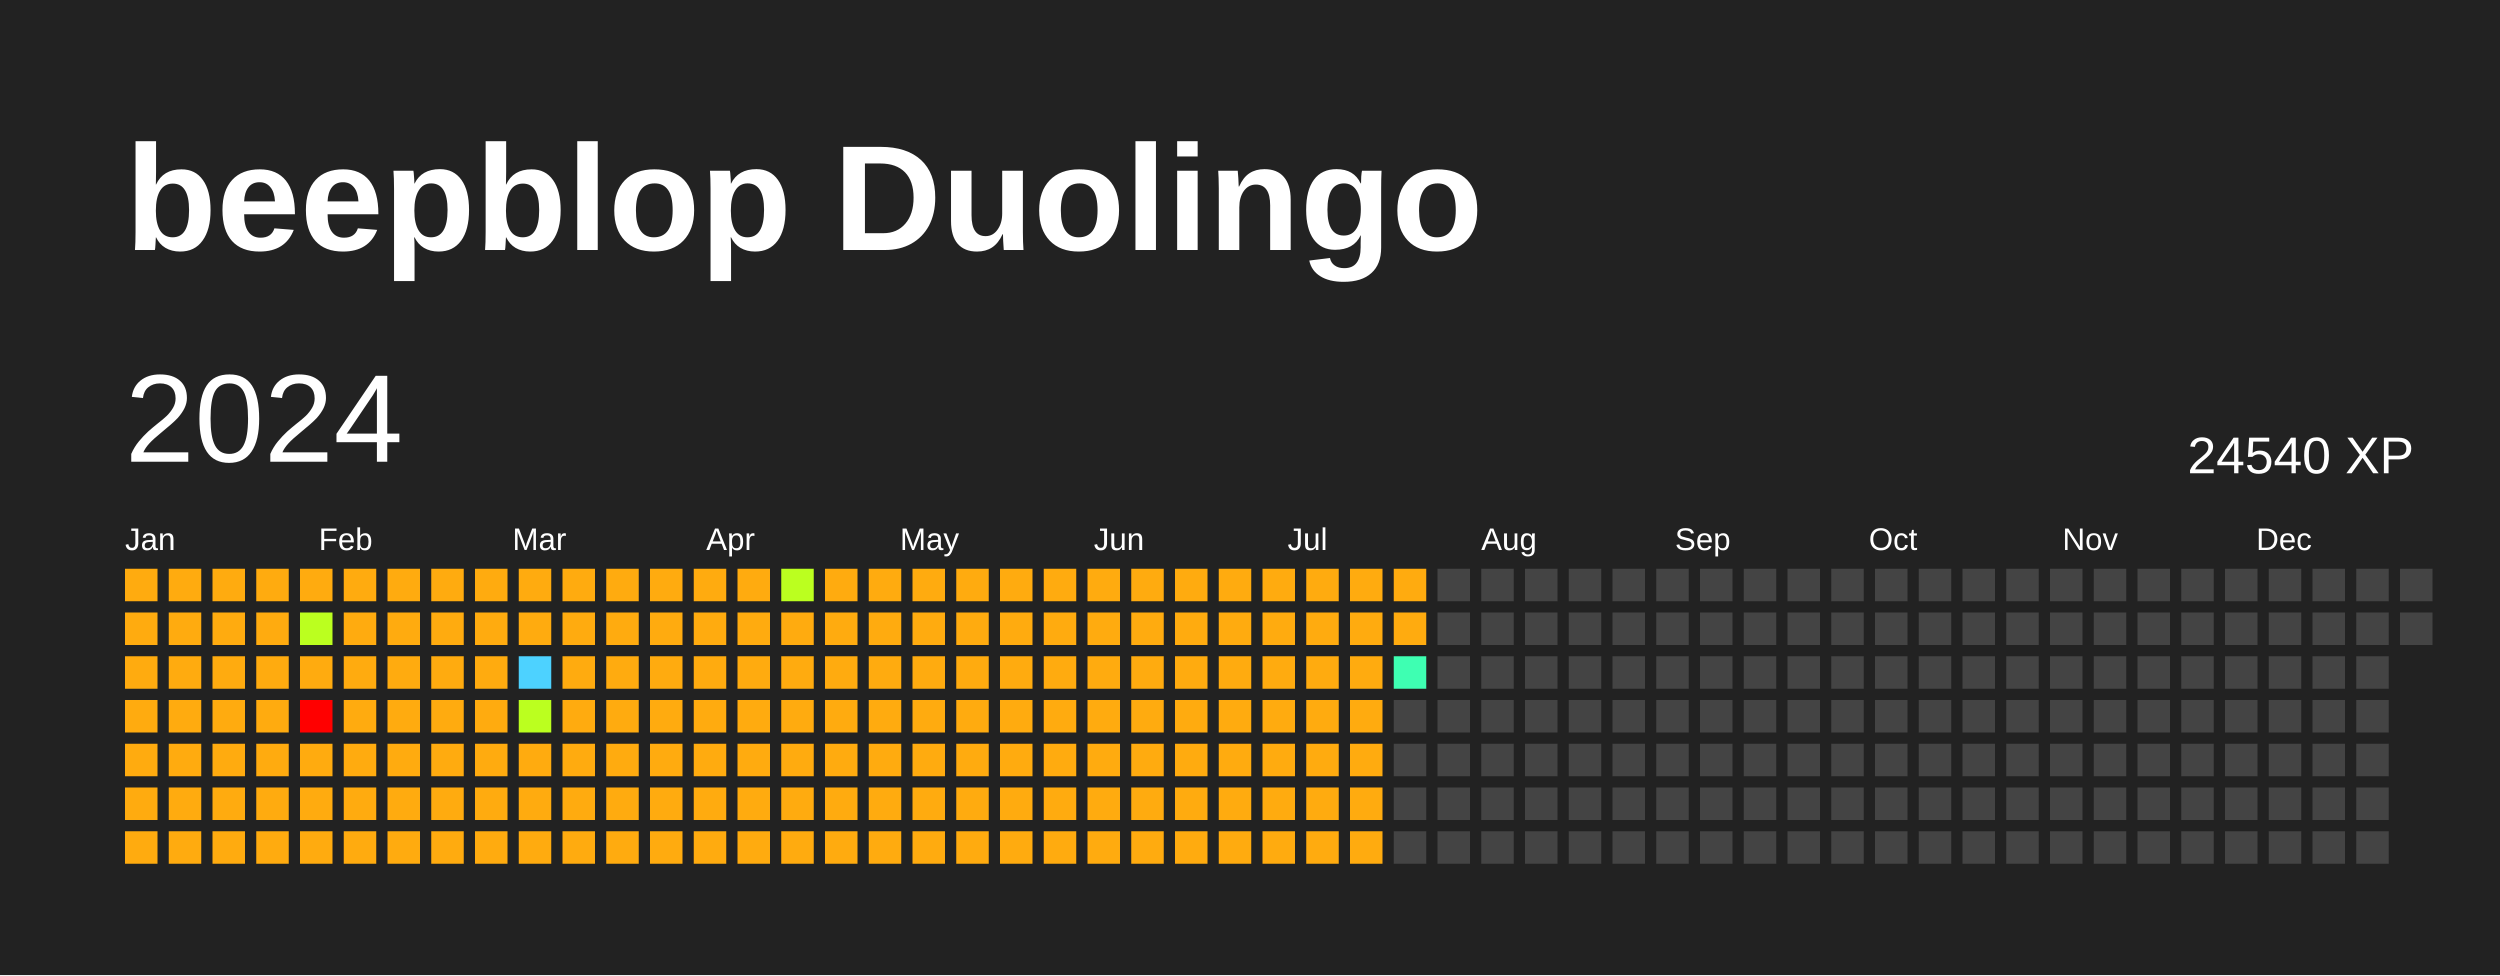
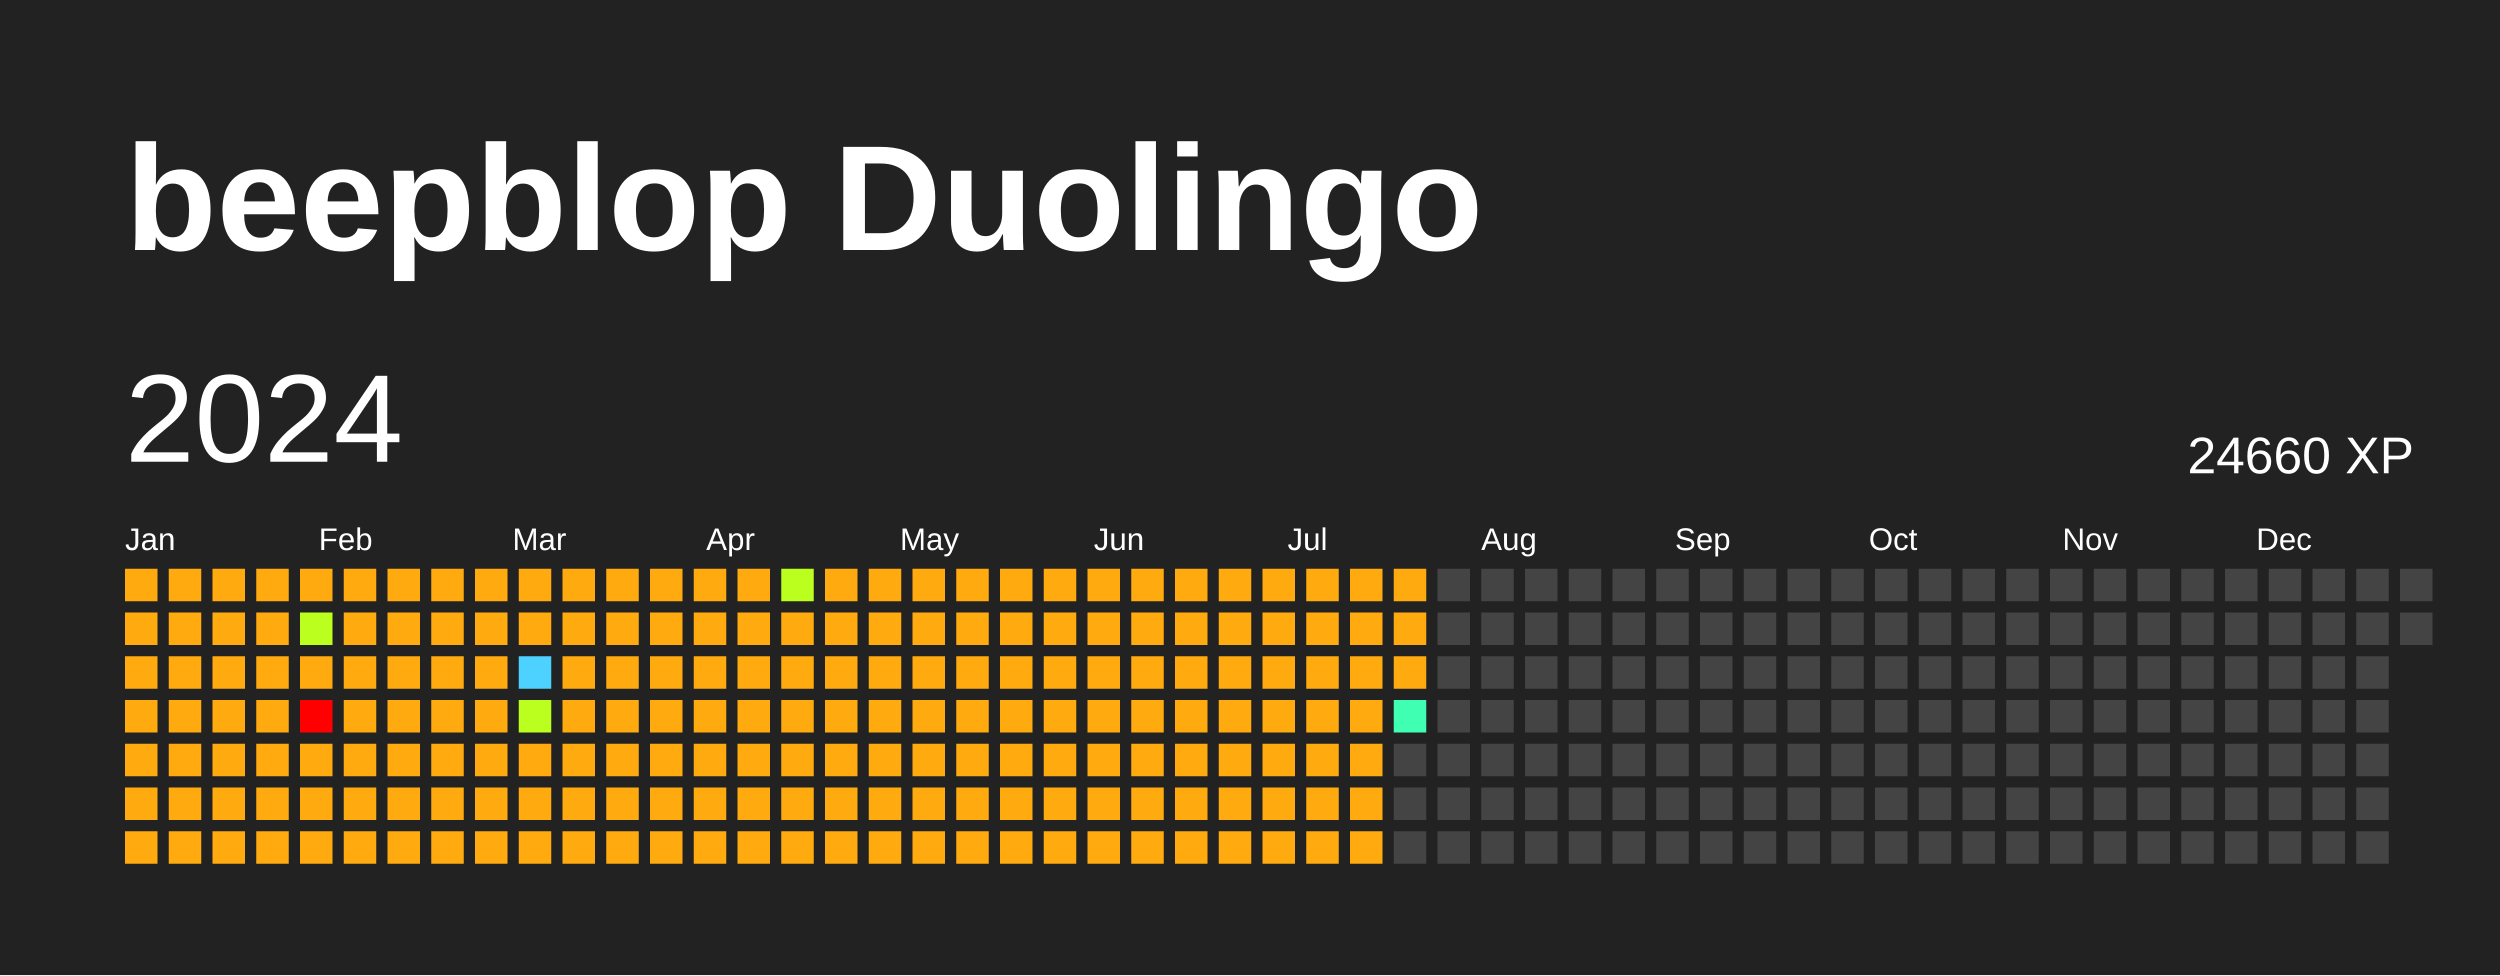
<svg xmlns="http://www.w3.org/2000/svg" baseProfile="full" height="78mm" version="1.1" viewBox="0,0,200,78" width="200mm">
  <defs />
  <rect fill="#222222" height="78" width="200" x="0" y="0" />
  <text fill="#FFFFFF" style="font-size:12px; font-family:Arial; font-weight:bold;" x="10" y="20">beepblop Duolingo</text>
  <text dominant-baseline="hanging" fill="#FFFFFF" style="font-size:10.0px; font-family:Arial;" x="10" y="30">2024</text>
-   <text dominant-baseline="hanging" fill="#FFFFFF" style="font-size:4.125px; font-family:Arial;" x="175" y="35">24540 XP</text>
+   <text dominant-baseline="hanging" fill="#FFFFFF" style="font-size:4.125px; font-family:Arial;" x="175" y="35">24660 XP</text>
  <text fill="#FFFFFF" style="font-size:2.5px; font-family:Arial" x="10.0" y="44">Jan</text>
  <text fill="#FFFFFF" style="font-size:2.5px; font-family:Arial" x="25.5" y="44">Feb</text>
  <text fill="#FFFFFF" style="font-size:2.5px; font-family:Arial" x="41.0" y="44">Mar</text>
  <text fill="#FFFFFF" style="font-size:2.5px; font-family:Arial" x="56.5" y="44">Apr</text>
  <text fill="#FFFFFF" style="font-size:2.5px; font-family:Arial" x="72.0" y="44">May</text>
  <text fill="#FFFFFF" style="font-size:2.5px; font-family:Arial" x="87.5" y="44">Jun</text>
  <text fill="#FFFFFF" style="font-size:2.5px; font-family:Arial" x="103.0" y="44">Jul</text>
  <text fill="#FFFFFF" style="font-size:2.5px; font-family:Arial" x="118.5" y="44">Aug</text>
  <text fill="#FFFFFF" style="font-size:2.5px; font-family:Arial" x="134.0" y="44">Sep</text>
  <text fill="#FFFFFF" style="font-size:2.5px; font-family:Arial" x="149.5" y="44">Oct</text>
  <text fill="#FFFFFF" style="font-size:2.5px; font-family:Arial" x="165.0" y="44">Nov</text>
  <text fill="#FFFFFF" style="font-size:2.5px; font-family:Arial" x="180.5" y="44">Dec</text>
  <rect fill="#ffab0f" height="2.6" width="2.6" x="10.0" y="45.5" />
  <rect fill="#ffab0f" height="2.6" width="2.6" x="10.0" y="49.0" />
  <rect fill="#ffab0f" height="2.6" width="2.6" x="10.0" y="52.5" />
  <rect fill="#ffab0f" height="2.6" width="2.6" x="10.0" y="56.0" />
  <rect fill="#ffab0f" height="2.6" width="2.6" x="10.0" y="59.5" />
  <rect fill="#ffab0f" height="2.6" width="2.6" x="10.0" y="63.0" />
  <rect fill="#ffab0f" height="2.6" width="2.6" x="10.0" y="66.5" />
  <rect fill="#ffab0f" height="2.6" width="2.6" x="13.5" y="45.5" />
  <rect fill="#ffab0f" height="2.6" width="2.6" x="13.5" y="49.0" />
  <rect fill="#ffab0f" height="2.6" width="2.6" x="13.5" y="52.5" />
  <rect fill="#ffab0f" height="2.6" width="2.6" x="13.5" y="56.0" />
  <rect fill="#ffab0f" height="2.6" width="2.6" x="13.5" y="59.5" />
  <rect fill="#ffab0f" height="2.6" width="2.6" x="13.5" y="63.0" />
  <rect fill="#ffab0f" height="2.6" width="2.6" x="13.5" y="66.5" />
  <rect fill="#ffab0f" height="2.6" width="2.6" x="17.0" y="45.5" />
  <rect fill="#ffab0f" height="2.6" width="2.6" x="17.0" y="49.0" />
  <rect fill="#ffab0f" height="2.6" width="2.6" x="17.0" y="52.5" />
  <rect fill="#ffab0f" height="2.6" width="2.6" x="17.0" y="56.0" />
  <rect fill="#ffab0f" height="2.6" width="2.6" x="17.0" y="59.5" />
  <rect fill="#ffab0f" height="2.6" width="2.6" x="17.0" y="63.0" />
  <rect fill="#ffab0f" height="2.6" width="2.6" x="17.0" y="66.5" />
  <rect fill="#ffab0f" height="2.6" width="2.6" x="20.5" y="45.5" />
  <rect fill="#ffab0f" height="2.6" width="2.6" x="20.5" y="49.0" />
  <rect fill="#ffab0f" height="2.6" width="2.6" x="20.5" y="52.5" />
  <rect fill="#ffab0f" height="2.6" width="2.6" x="20.5" y="56.0" />
  <rect fill="#ffab0f" height="2.6" width="2.6" x="20.5" y="59.5" />
  <rect fill="#ffab0f" height="2.6" width="2.6" x="20.5" y="63.0" />
  <rect fill="#ffab0f" height="2.6" width="2.6" x="20.5" y="66.5" />
  <rect fill="#ffab0f" height="2.6" width="2.6" x="24.0" y="45.5" />
  <rect fill="#bbff1f" height="2.6" width="2.6" x="24.0" y="49.0" />
  <rect fill="#ffab0f" height="2.6" width="2.6" x="24.0" y="52.5" />
  <rect fill="red" height="2.6" width="2.6" x="24.0" y="56.0" />
  <rect fill="#ffab0f" height="2.6" width="2.6" x="24.0" y="59.5" />
  <rect fill="#ffab0f" height="2.6" width="2.6" x="24.0" y="63.0" />
  <rect fill="#ffab0f" height="2.6" width="2.6" x="24.0" y="66.5" />
  <rect fill="#ffab0f" height="2.6" width="2.6" x="27.5" y="45.5" />
  <rect fill="#ffab0f" height="2.6" width="2.6" x="27.5" y="49.0" />
  <rect fill="#ffab0f" height="2.6" width="2.6" x="27.5" y="52.5" />
  <rect fill="#ffab0f" height="2.6" width="2.6" x="27.5" y="56.0" />
  <rect fill="#ffab0f" height="2.6" width="2.6" x="27.5" y="59.5" />
  <rect fill="#ffab0f" height="2.6" width="2.6" x="27.5" y="63.0" />
  <rect fill="#ffab0f" height="2.6" width="2.6" x="27.5" y="66.5" />
  <rect fill="#ffab0f" height="2.6" width="2.6" x="31.0" y="45.5" />
  <rect fill="#ffab0f" height="2.6" width="2.6" x="31.0" y="49.0" />
  <rect fill="#ffab0f" height="2.6" width="2.6" x="31.0" y="52.5" />
  <rect fill="#ffab0f" height="2.6" width="2.6" x="31.0" y="56.0" />
  <rect fill="#ffab0f" height="2.6" width="2.6" x="31.0" y="59.5" />
  <rect fill="#ffab0f" height="2.6" width="2.6" x="31.0" y="63.0" />
  <rect fill="#ffab0f" height="2.6" width="2.6" x="31.0" y="66.5" />
  <rect fill="#ffab0f" height="2.6" width="2.6" x="34.5" y="45.5" />
  <rect fill="#ffab0f" height="2.6" width="2.6" x="34.5" y="49.0" />
  <rect fill="#ffab0f" height="2.6" width="2.6" x="34.5" y="52.5" />
  <rect fill="#ffab0f" height="2.6" width="2.6" x="34.5" y="56.0" />
  <rect fill="#ffab0f" height="2.6" width="2.6" x="34.5" y="59.5" />
  <rect fill="#ffab0f" height="2.6" width="2.6" x="34.5" y="63.0" />
  <rect fill="#ffab0f" height="2.6" width="2.6" x="34.5" y="66.5" />
  <rect fill="#ffab0f" height="2.6" width="2.6" x="38.0" y="45.5" />
  <rect fill="#ffab0f" height="2.6" width="2.6" x="38.0" y="49.0" />
  <rect fill="#ffab0f" height="2.6" width="2.6" x="38.0" y="52.5" />
  <rect fill="#ffab0f" height="2.6" width="2.6" x="38.0" y="56.0" />
  <rect fill="#ffab0f" height="2.6" width="2.6" x="38.0" y="59.5" />
  <rect fill="#ffab0f" height="2.6" width="2.6" x="38.0" y="63.0" />
  <rect fill="#ffab0f" height="2.6" width="2.6" x="38.0" y="66.5" />
  <rect fill="#ffab0f" height="2.6" width="2.6" x="41.5" y="45.5" />
  <rect fill="#ffab0f" height="2.6" width="2.6" x="41.5" y="49.0" />
  <rect fill="#4dd2ff" height="2.6" width="2.6" x="41.5" y="52.5" />
  <rect fill="#bbff1f" height="2.6" width="2.6" x="41.5" y="56.0" />
  <rect fill="#ffab0f" height="2.6" width="2.6" x="41.5" y="59.5" />
  <rect fill="#ffab0f" height="2.6" width="2.6" x="41.5" y="63.0" />
  <rect fill="#ffab0f" height="2.6" width="2.6" x="41.5" y="66.5" />
  <rect fill="#ffab0f" height="2.6" width="2.6" x="45.0" y="45.5" />
  <rect fill="#ffab0f" height="2.6" width="2.6" x="45.0" y="49.0" />
  <rect fill="#ffab0f" height="2.6" width="2.6" x="45.0" y="52.5" />
  <rect fill="#ffab0f" height="2.6" width="2.6" x="45.0" y="56.0" />
  <rect fill="#ffab0f" height="2.6" width="2.6" x="45.0" y="59.5" />
  <rect fill="#ffab0f" height="2.6" width="2.6" x="45.0" y="63.0" />
  <rect fill="#ffab0f" height="2.6" width="2.6" x="45.0" y="66.5" />
  <rect fill="#ffab0f" height="2.6" width="2.6" x="48.5" y="45.5" />
  <rect fill="#ffab0f" height="2.6" width="2.6" x="48.5" y="49.0" />
  <rect fill="#ffab0f" height="2.6" width="2.6" x="48.5" y="52.5" />
  <rect fill="#ffab0f" height="2.6" width="2.6" x="48.5" y="56.0" />
  <rect fill="#ffab0f" height="2.6" width="2.6" x="48.5" y="59.5" />
  <rect fill="#ffab0f" height="2.6" width="2.6" x="48.5" y="63.0" />
  <rect fill="#ffab0f" height="2.6" width="2.6" x="48.5" y="66.5" />
  <rect fill="#ffab0f" height="2.6" width="2.6" x="52.0" y="45.5" />
  <rect fill="#ffab0f" height="2.6" width="2.6" x="52.0" y="49.0" />
  <rect fill="#ffab0f" height="2.6" width="2.6" x="52.0" y="52.5" />
  <rect fill="#ffab0f" height="2.6" width="2.6" x="52.0" y="56.0" />
  <rect fill="#ffab0f" height="2.6" width="2.6" x="52.0" y="59.5" />
  <rect fill="#ffab0f" height="2.6" width="2.6" x="52.0" y="63.0" />
  <rect fill="#ffab0f" height="2.6" width="2.6" x="52.0" y="66.5" />
  <rect fill="#ffab0f" height="2.6" width="2.6" x="55.5" y="45.5" />
  <rect fill="#ffab0f" height="2.6" width="2.6" x="55.5" y="49.0" />
  <rect fill="#ffab0f" height="2.6" width="2.6" x="55.5" y="52.5" />
  <rect fill="#ffab0f" height="2.6" width="2.6" x="55.5" y="56.0" />
  <rect fill="#ffab0f" height="2.6" width="2.6" x="55.5" y="59.5" />
  <rect fill="#ffab0f" height="2.6" width="2.6" x="55.5" y="63.0" />
  <rect fill="#ffab0f" height="2.6" width="2.6" x="55.5" y="66.5" />
  <rect fill="#ffab0f" height="2.6" width="2.6" x="59.0" y="45.5" />
  <rect fill="#ffab0f" height="2.6" width="2.6" x="59.0" y="49.0" />
  <rect fill="#ffab0f" height="2.6" width="2.6" x="59.0" y="52.5" />
  <rect fill="#ffab0f" height="2.6" width="2.6" x="59.0" y="56.0" />
  <rect fill="#ffab0f" height="2.6" width="2.6" x="59.0" y="59.5" />
  <rect fill="#ffab0f" height="2.6" width="2.6" x="59.0" y="63.0" />
  <rect fill="#ffab0f" height="2.6" width="2.6" x="59.0" y="66.5" />
  <rect fill="#bbff1f" height="2.6" width="2.6" x="62.5" y="45.5" />
  <rect fill="#ffab0f" height="2.6" width="2.6" x="62.5" y="49.0" />
  <rect fill="#ffab0f" height="2.6" width="2.6" x="62.5" y="52.5" />
  <rect fill="#ffab0f" height="2.6" width="2.6" x="62.5" y="56.0" />
  <rect fill="#ffab0f" height="2.6" width="2.6" x="62.5" y="59.5" />
  <rect fill="#ffab0f" height="2.6" width="2.6" x="62.5" y="63.0" />
  <rect fill="#ffab0f" height="2.6" width="2.6" x="62.5" y="66.5" />
  <rect fill="#ffab0f" height="2.6" width="2.6" x="66.0" y="45.5" />
  <rect fill="#ffab0f" height="2.6" width="2.6" x="66.0" y="49.0" />
  <rect fill="#ffab0f" height="2.6" width="2.6" x="66.0" y="52.5" />
  <rect fill="#ffab0f" height="2.6" width="2.6" x="66.0" y="56.0" />
  <rect fill="#ffab0f" height="2.6" width="2.6" x="66.0" y="59.5" />
  <rect fill="#ffab0f" height="2.6" width="2.6" x="66.0" y="63.0" />
  <rect fill="#ffab0f" height="2.6" width="2.6" x="66.0" y="66.5" />
  <rect fill="#ffab0f" height="2.6" width="2.6" x="69.5" y="45.5" />
  <rect fill="#ffab0f" height="2.6" width="2.6" x="69.5" y="49.0" />
  <rect fill="#ffab0f" height="2.6" width="2.6" x="69.5" y="52.5" />
  <rect fill="#ffab0f" height="2.6" width="2.6" x="69.5" y="56.0" />
  <rect fill="#ffab0f" height="2.6" width="2.6" x="69.5" y="59.5" />
  <rect fill="#ffab0f" height="2.6" width="2.6" x="69.5" y="63.0" />
  <rect fill="#ffab0f" height="2.6" width="2.6" x="69.5" y="66.5" />
  <rect fill="#ffab0f" height="2.6" width="2.6" x="73.0" y="45.5" />
  <rect fill="#ffab0f" height="2.6" width="2.6" x="73.0" y="49.0" />
  <rect fill="#ffab0f" height="2.6" width="2.6" x="73.0" y="52.5" />
  <rect fill="#ffab0f" height="2.6" width="2.6" x="73.0" y="56.0" />
  <rect fill="#ffab0f" height="2.6" width="2.6" x="73.0" y="59.5" />
  <rect fill="#ffab0f" height="2.6" width="2.6" x="73.0" y="63.0" />
  <rect fill="#ffab0f" height="2.6" width="2.6" x="73.0" y="66.5" />
  <rect fill="#ffab0f" height="2.6" width="2.6" x="76.5" y="45.5" />
  <rect fill="#ffab0f" height="2.6" width="2.6" x="76.5" y="49.0" />
  <rect fill="#ffab0f" height="2.6" width="2.6" x="76.5" y="52.5" />
  <rect fill="#ffab0f" height="2.6" width="2.6" x="76.5" y="56.0" />
  <rect fill="#ffab0f" height="2.6" width="2.6" x="76.5" y="59.5" />
  <rect fill="#ffab0f" height="2.6" width="2.6" x="76.5" y="63.0" />
  <rect fill="#ffab0f" height="2.6" width="2.6" x="76.5" y="66.5" />
  <rect fill="#ffab0f" height="2.6" width="2.6" x="80.0" y="45.5" />
  <rect fill="#ffab0f" height="2.6" width="2.6" x="80.0" y="49.0" />
  <rect fill="#ffab0f" height="2.6" width="2.6" x="80.0" y="52.5" />
  <rect fill="#ffab0f" height="2.6" width="2.6" x="80.0" y="56.0" />
  <rect fill="#ffab0f" height="2.6" width="2.6" x="80.0" y="59.5" />
  <rect fill="#ffab0f" height="2.6" width="2.6" x="80.0" y="63.0" />
  <rect fill="#ffab0f" height="2.6" width="2.6" x="80.0" y="66.5" />
  <rect fill="#ffab0f" height="2.6" width="2.6" x="83.5" y="45.5" />
  <rect fill="#ffab0f" height="2.6" width="2.6" x="83.5" y="49.0" />
  <rect fill="#ffab0f" height="2.6" width="2.6" x="83.5" y="52.5" />
  <rect fill="#ffab0f" height="2.6" width="2.6" x="83.5" y="56.0" />
  <rect fill="#ffab0f" height="2.6" width="2.6" x="83.5" y="59.5" />
  <rect fill="#ffab0f" height="2.6" width="2.6" x="83.5" y="63.0" />
  <rect fill="#ffab0f" height="2.6" width="2.6" x="83.5" y="66.5" />
  <rect fill="#ffab0f" height="2.6" width="2.6" x="87.0" y="45.5" />
  <rect fill="#ffab0f" height="2.6" width="2.6" x="87.0" y="49.0" />
  <rect fill="#ffab0f" height="2.6" width="2.6" x="87.0" y="52.5" />
  <rect fill="#ffab0f" height="2.6" width="2.6" x="87.0" y="56.0" />
  <rect fill="#ffab0f" height="2.6" width="2.6" x="87.0" y="59.5" />
  <rect fill="#ffab0f" height="2.6" width="2.6" x="87.0" y="63.0" />
  <rect fill="#ffab0f" height="2.6" width="2.6" x="87.0" y="66.5" />
  <rect fill="#ffab0f" height="2.6" width="2.6" x="90.5" y="45.5" />
  <rect fill="#ffab0f" height="2.6" width="2.6" x="90.5" y="49.0" />
  <rect fill="#ffab0f" height="2.6" width="2.6" x="90.5" y="52.5" />
  <rect fill="#ffab0f" height="2.6" width="2.6" x="90.5" y="56.0" />
  <rect fill="#ffab0f" height="2.6" width="2.6" x="90.5" y="59.5" />
  <rect fill="#ffab0f" height="2.6" width="2.6" x="90.5" y="63.0" />
  <rect fill="#ffab0f" height="2.6" width="2.6" x="90.5" y="66.5" />
  <rect fill="#ffab0f" height="2.6" width="2.6" x="94.0" y="45.5" />
  <rect fill="#ffab0f" height="2.6" width="2.6" x="94.0" y="49.0" />
  <rect fill="#ffab0f" height="2.6" width="2.6" x="94.0" y="52.5" />
  <rect fill="#ffab0f" height="2.6" width="2.6" x="94.0" y="56.0" />
  <rect fill="#ffab0f" height="2.6" width="2.6" x="94.0" y="59.5" />
  <rect fill="#ffab0f" height="2.6" width="2.6" x="94.0" y="63.0" />
  <rect fill="#ffab0f" height="2.6" width="2.6" x="94.0" y="66.5" />
  <rect fill="#ffab0f" height="2.6" width="2.6" x="97.5" y="45.5" />
  <rect fill="#ffab0f" height="2.6" width="2.6" x="97.5" y="49.0" />
  <rect fill="#ffab0f" height="2.6" width="2.6" x="97.5" y="52.5" />
  <rect fill="#ffab0f" height="2.6" width="2.6" x="97.5" y="56.0" />
  <rect fill="#ffab0f" height="2.6" width="2.6" x="97.5" y="59.5" />
  <rect fill="#ffab0f" height="2.6" width="2.6" x="97.5" y="63.0" />
  <rect fill="#ffab0f" height="2.6" width="2.6" x="97.5" y="66.5" />
  <rect fill="#ffab0f" height="2.6" width="2.6" x="101.0" y="45.5" />
  <rect fill="#ffab0f" height="2.6" width="2.6" x="101.0" y="49.0" />
  <rect fill="#ffab0f" height="2.6" width="2.6" x="101.0" y="52.5" />
  <rect fill="#ffab0f" height="2.6" width="2.6" x="101.0" y="56.0" />
  <rect fill="#ffab0f" height="2.6" width="2.6" x="101.0" y="59.5" />
  <rect fill="#ffab0f" height="2.6" width="2.6" x="101.0" y="63.0" />
  <rect fill="#ffab0f" height="2.6" width="2.6" x="101.0" y="66.5" />
  <rect fill="#ffab0f" height="2.6" width="2.6" x="104.5" y="45.5" />
  <rect fill="#ffab0f" height="2.6" width="2.6" x="104.5" y="49.0" />
  <rect fill="#ffab0f" height="2.6" width="2.6" x="104.5" y="52.5" />
  <rect fill="#ffab0f" height="2.6" width="2.6" x="104.5" y="56.0" />
  <rect fill="#ffab0f" height="2.6" width="2.6" x="104.5" y="59.5" />
  <rect fill="#ffab0f" height="2.6" width="2.6" x="104.5" y="63.0" />
  <rect fill="#ffab0f" height="2.6" width="2.6" x="104.5" y="66.5" />
  <rect fill="#ffab0f" height="2.6" width="2.6" x="108.0" y="45.5" />
  <rect fill="#ffab0f" height="2.6" width="2.6" x="108.0" y="49.0" />
  <rect fill="#ffab0f" height="2.6" width="2.6" x="108.0" y="52.5" />
  <rect fill="#ffab0f" height="2.6" width="2.6" x="108.0" y="56.0" />
  <rect fill="#ffab0f" height="2.6" width="2.6" x="108.0" y="59.5" />
  <rect fill="#ffab0f" height="2.6" width="2.6" x="108.0" y="63.0" />
  <rect fill="#ffab0f" height="2.6" width="2.6" x="108.0" y="66.5" />
  <rect fill="#ffab0f" height="2.6" width="2.6" x="111.5" y="45.5" />
  <rect fill="#ffab0f" height="2.6" width="2.6" x="111.5" y="49.0" />
-   <rect fill="#3effb2" height="2.6" width="2.6" x="111.5" y="52.5" />
-   <rect fill="#444444" height="2.6" width="2.6" x="111.5" y="56.0" />
+   <rect fill="#ffab0f" height="2.6" width="2.6" x="111.5" y="52.5" />
+   <rect fill="#3effb2" height="2.6" width="2.6" x="111.5" y="56.0" />
  <rect fill="#444444" height="2.6" width="2.6" x="111.5" y="59.5" />
  <rect fill="#444444" height="2.6" width="2.6" x="111.5" y="63.0" />
  <rect fill="#444444" height="2.6" width="2.6" x="111.5" y="66.5" />
  <rect fill="#444444" height="2.6" width="2.6" x="115.0" y="45.5" />
  <rect fill="#444444" height="2.6" width="2.6" x="115.0" y="49.0" />
  <rect fill="#444444" height="2.6" width="2.6" x="115.0" y="52.5" />
  <rect fill="#444444" height="2.6" width="2.6" x="115.0" y="56.0" />
  <rect fill="#444444" height="2.6" width="2.6" x="115.0" y="59.5" />
  <rect fill="#444444" height="2.6" width="2.6" x="115.0" y="63.0" />
  <rect fill="#444444" height="2.6" width="2.6" x="115.0" y="66.5" />
  <rect fill="#444444" height="2.6" width="2.6" x="118.5" y="45.5" />
  <rect fill="#444444" height="2.6" width="2.6" x="118.5" y="49.0" />
  <rect fill="#444444" height="2.6" width="2.6" x="118.5" y="52.5" />
  <rect fill="#444444" height="2.6" width="2.6" x="118.5" y="56.0" />
  <rect fill="#444444" height="2.6" width="2.6" x="118.5" y="59.5" />
  <rect fill="#444444" height="2.6" width="2.6" x="118.5" y="63.0" />
  <rect fill="#444444" height="2.6" width="2.6" x="118.5" y="66.5" />
  <rect fill="#444444" height="2.6" width="2.6" x="122.0" y="45.5" />
  <rect fill="#444444" height="2.6" width="2.6" x="122.0" y="49.0" />
  <rect fill="#444444" height="2.6" width="2.6" x="122.0" y="52.5" />
  <rect fill="#444444" height="2.6" width="2.6" x="122.0" y="56.0" />
  <rect fill="#444444" height="2.6" width="2.6" x="122.0" y="59.5" />
  <rect fill="#444444" height="2.6" width="2.6" x="122.0" y="63.0" />
  <rect fill="#444444" height="2.6" width="2.6" x="122.0" y="66.5" />
  <rect fill="#444444" height="2.6" width="2.6" x="125.5" y="45.5" />
  <rect fill="#444444" height="2.6" width="2.6" x="125.5" y="49.0" />
  <rect fill="#444444" height="2.6" width="2.6" x="125.5" y="52.5" />
  <rect fill="#444444" height="2.6" width="2.6" x="125.5" y="56.0" />
  <rect fill="#444444" height="2.6" width="2.6" x="125.5" y="59.5" />
  <rect fill="#444444" height="2.6" width="2.6" x="125.5" y="63.0" />
  <rect fill="#444444" height="2.6" width="2.6" x="125.5" y="66.5" />
  <rect fill="#444444" height="2.6" width="2.6" x="129.0" y="45.5" />
  <rect fill="#444444" height="2.6" width="2.6" x="129.0" y="49.0" />
  <rect fill="#444444" height="2.6" width="2.6" x="129.0" y="52.5" />
  <rect fill="#444444" height="2.6" width="2.6" x="129.0" y="56.0" />
  <rect fill="#444444" height="2.6" width="2.6" x="129.0" y="59.5" />
  <rect fill="#444444" height="2.6" width="2.6" x="129.0" y="63.0" />
  <rect fill="#444444" height="2.6" width="2.6" x="129.0" y="66.5" />
  <rect fill="#444444" height="2.6" width="2.6" x="132.5" y="45.5" />
  <rect fill="#444444" height="2.6" width="2.6" x="132.5" y="49.0" />
  <rect fill="#444444" height="2.6" width="2.6" x="132.5" y="52.5" />
  <rect fill="#444444" height="2.6" width="2.6" x="132.5" y="56.0" />
  <rect fill="#444444" height="2.6" width="2.6" x="132.5" y="59.5" />
  <rect fill="#444444" height="2.6" width="2.6" x="132.5" y="63.0" />
  <rect fill="#444444" height="2.6" width="2.6" x="132.5" y="66.5" />
  <rect fill="#444444" height="2.6" width="2.6" x="136.0" y="45.5" />
  <rect fill="#444444" height="2.6" width="2.6" x="136.0" y="49.0" />
  <rect fill="#444444" height="2.6" width="2.6" x="136.0" y="52.5" />
  <rect fill="#444444" height="2.6" width="2.6" x="136.0" y="56.0" />
  <rect fill="#444444" height="2.6" width="2.6" x="136.0" y="59.5" />
  <rect fill="#444444" height="2.6" width="2.6" x="136.0" y="63.0" />
  <rect fill="#444444" height="2.6" width="2.6" x="136.0" y="66.5" />
  <rect fill="#444444" height="2.6" width="2.6" x="139.5" y="45.5" />
  <rect fill="#444444" height="2.6" width="2.6" x="139.5" y="49.0" />
  <rect fill="#444444" height="2.6" width="2.6" x="139.5" y="52.5" />
  <rect fill="#444444" height="2.6" width="2.6" x="139.5" y="56.0" />
  <rect fill="#444444" height="2.6" width="2.6" x="139.5" y="59.5" />
  <rect fill="#444444" height="2.6" width="2.6" x="139.5" y="63.0" />
  <rect fill="#444444" height="2.6" width="2.6" x="139.5" y="66.5" />
  <rect fill="#444444" height="2.6" width="2.6" x="143.0" y="45.5" />
  <rect fill="#444444" height="2.6" width="2.6" x="143.0" y="49.0" />
  <rect fill="#444444" height="2.6" width="2.6" x="143.0" y="52.5" />
  <rect fill="#444444" height="2.6" width="2.6" x="143.0" y="56.0" />
  <rect fill="#444444" height="2.6" width="2.6" x="143.0" y="59.5" />
  <rect fill="#444444" height="2.6" width="2.6" x="143.0" y="63.0" />
  <rect fill="#444444" height="2.6" width="2.6" x="143.0" y="66.5" />
  <rect fill="#444444" height="2.6" width="2.6" x="146.5" y="45.5" />
  <rect fill="#444444" height="2.6" width="2.6" x="146.5" y="49.0" />
  <rect fill="#444444" height="2.6" width="2.6" x="146.5" y="52.5" />
  <rect fill="#444444" height="2.6" width="2.6" x="146.5" y="56.0" />
  <rect fill="#444444" height="2.6" width="2.6" x="146.5" y="59.5" />
  <rect fill="#444444" height="2.6" width="2.6" x="146.5" y="63.0" />
  <rect fill="#444444" height="2.6" width="2.6" x="146.5" y="66.5" />
  <rect fill="#444444" height="2.6" width="2.6" x="150.0" y="45.5" />
  <rect fill="#444444" height="2.6" width="2.6" x="150.0" y="49.0" />
  <rect fill="#444444" height="2.6" width="2.6" x="150.0" y="52.5" />
  <rect fill="#444444" height="2.6" width="2.6" x="150.0" y="56.0" />
  <rect fill="#444444" height="2.6" width="2.6" x="150.0" y="59.5" />
  <rect fill="#444444" height="2.6" width="2.6" x="150.0" y="63.0" />
  <rect fill="#444444" height="2.6" width="2.6" x="150.0" y="66.5" />
  <rect fill="#444444" height="2.6" width="2.6" x="153.5" y="45.5" />
  <rect fill="#444444" height="2.6" width="2.6" x="153.5" y="49.0" />
  <rect fill="#444444" height="2.6" width="2.6" x="153.5" y="52.5" />
  <rect fill="#444444" height="2.6" width="2.6" x="153.5" y="56.0" />
  <rect fill="#444444" height="2.6" width="2.6" x="153.5" y="59.5" />
  <rect fill="#444444" height="2.6" width="2.6" x="153.5" y="63.0" />
  <rect fill="#444444" height="2.6" width="2.6" x="153.5" y="66.5" />
  <rect fill="#444444" height="2.6" width="2.6" x="157.0" y="45.5" />
  <rect fill="#444444" height="2.6" width="2.6" x="157.0" y="49.0" />
  <rect fill="#444444" height="2.6" width="2.6" x="157.0" y="52.5" />
  <rect fill="#444444" height="2.6" width="2.6" x="157.0" y="56.0" />
  <rect fill="#444444" height="2.6" width="2.6" x="157.0" y="59.5" />
  <rect fill="#444444" height="2.6" width="2.6" x="157.0" y="63.0" />
  <rect fill="#444444" height="2.6" width="2.6" x="157.0" y="66.5" />
  <rect fill="#444444" height="2.6" width="2.6" x="160.5" y="45.5" />
  <rect fill="#444444" height="2.6" width="2.6" x="160.5" y="49.0" />
  <rect fill="#444444" height="2.6" width="2.6" x="160.5" y="52.5" />
  <rect fill="#444444" height="2.6" width="2.6" x="160.5" y="56.0" />
  <rect fill="#444444" height="2.6" width="2.6" x="160.5" y="59.5" />
  <rect fill="#444444" height="2.6" width="2.6" x="160.5" y="63.0" />
  <rect fill="#444444" height="2.6" width="2.6" x="160.5" y="66.5" />
  <rect fill="#444444" height="2.6" width="2.6" x="164.0" y="45.5" />
  <rect fill="#444444" height="2.6" width="2.6" x="164.0" y="49.0" />
  <rect fill="#444444" height="2.6" width="2.6" x="164.0" y="52.5" />
  <rect fill="#444444" height="2.6" width="2.6" x="164.0" y="56.0" />
  <rect fill="#444444" height="2.6" width="2.6" x="164.0" y="59.5" />
  <rect fill="#444444" height="2.6" width="2.6" x="164.0" y="63.0" />
  <rect fill="#444444" height="2.6" width="2.6" x="164.0" y="66.5" />
  <rect fill="#444444" height="2.6" width="2.6" x="167.5" y="45.5" />
  <rect fill="#444444" height="2.6" width="2.6" x="167.5" y="49.0" />
  <rect fill="#444444" height="2.6" width="2.6" x="167.5" y="52.5" />
  <rect fill="#444444" height="2.6" width="2.6" x="167.5" y="56.0" />
  <rect fill="#444444" height="2.6" width="2.6" x="167.5" y="59.5" />
  <rect fill="#444444" height="2.6" width="2.6" x="167.5" y="63.0" />
  <rect fill="#444444" height="2.6" width="2.6" x="167.5" y="66.5" />
  <rect fill="#444444" height="2.6" width="2.6" x="171.0" y="45.5" />
  <rect fill="#444444" height="2.6" width="2.6" x="171.0" y="49.0" />
  <rect fill="#444444" height="2.6" width="2.6" x="171.0" y="52.5" />
  <rect fill="#444444" height="2.6" width="2.6" x="171.0" y="56.0" />
  <rect fill="#444444" height="2.6" width="2.6" x="171.0" y="59.5" />
  <rect fill="#444444" height="2.6" width="2.6" x="171.0" y="63.0" />
  <rect fill="#444444" height="2.6" width="2.6" x="171.0" y="66.5" />
  <rect fill="#444444" height="2.6" width="2.6" x="174.5" y="45.5" />
  <rect fill="#444444" height="2.6" width="2.6" x="174.5" y="49.0" />
  <rect fill="#444444" height="2.6" width="2.6" x="174.5" y="52.5" />
  <rect fill="#444444" height="2.6" width="2.6" x="174.5" y="56.0" />
  <rect fill="#444444" height="2.6" width="2.6" x="174.5" y="59.5" />
  <rect fill="#444444" height="2.6" width="2.6" x="174.5" y="63.0" />
  <rect fill="#444444" height="2.6" width="2.6" x="174.5" y="66.5" />
  <rect fill="#444444" height="2.6" width="2.6" x="178.0" y="45.5" />
  <rect fill="#444444" height="2.6" width="2.6" x="178.0" y="49.0" />
  <rect fill="#444444" height="2.6" width="2.6" x="178.0" y="52.5" />
  <rect fill="#444444" height="2.6" width="2.6" x="178.0" y="56.0" />
  <rect fill="#444444" height="2.6" width="2.6" x="178.0" y="59.5" />
  <rect fill="#444444" height="2.6" width="2.6" x="178.0" y="63.0" />
  <rect fill="#444444" height="2.6" width="2.6" x="178.0" y="66.5" />
  <rect fill="#444444" height="2.6" width="2.6" x="181.5" y="45.5" />
  <rect fill="#444444" height="2.6" width="2.6" x="181.5" y="49.0" />
  <rect fill="#444444" height="2.6" width="2.6" x="181.5" y="52.5" />
  <rect fill="#444444" height="2.6" width="2.6" x="181.5" y="56.0" />
  <rect fill="#444444" height="2.6" width="2.6" x="181.5" y="59.5" />
  <rect fill="#444444" height="2.6" width="2.6" x="181.5" y="63.0" />
  <rect fill="#444444" height="2.6" width="2.6" x="181.5" y="66.5" />
  <rect fill="#444444" height="2.6" width="2.6" x="185.0" y="45.5" />
  <rect fill="#444444" height="2.6" width="2.6" x="185.0" y="49.0" />
  <rect fill="#444444" height="2.6" width="2.6" x="185.0" y="52.5" />
  <rect fill="#444444" height="2.6" width="2.6" x="185.0" y="56.0" />
  <rect fill="#444444" height="2.6" width="2.6" x="185.0" y="59.5" />
  <rect fill="#444444" height="2.6" width="2.6" x="185.0" y="63.0" />
  <rect fill="#444444" height="2.6" width="2.6" x="185.0" y="66.5" />
  <rect fill="#444444" height="2.6" width="2.6" x="188.5" y="45.5" />
  <rect fill="#444444" height="2.6" width="2.6" x="188.5" y="49.0" />
  <rect fill="#444444" height="2.6" width="2.6" x="188.5" y="52.5" />
  <rect fill="#444444" height="2.6" width="2.6" x="188.5" y="56.0" />
  <rect fill="#444444" height="2.6" width="2.6" x="188.5" y="59.5" />
  <rect fill="#444444" height="2.6" width="2.6" x="188.5" y="63.0" />
  <rect fill="#444444" height="2.6" width="2.6" x="188.5" y="66.5" />
  <rect fill="#444444" height="2.6" width="2.6" x="192.0" y="45.5" />
  <rect fill="#444444" height="2.6" width="2.6" x="192.0" y="49.0" />
</svg>
